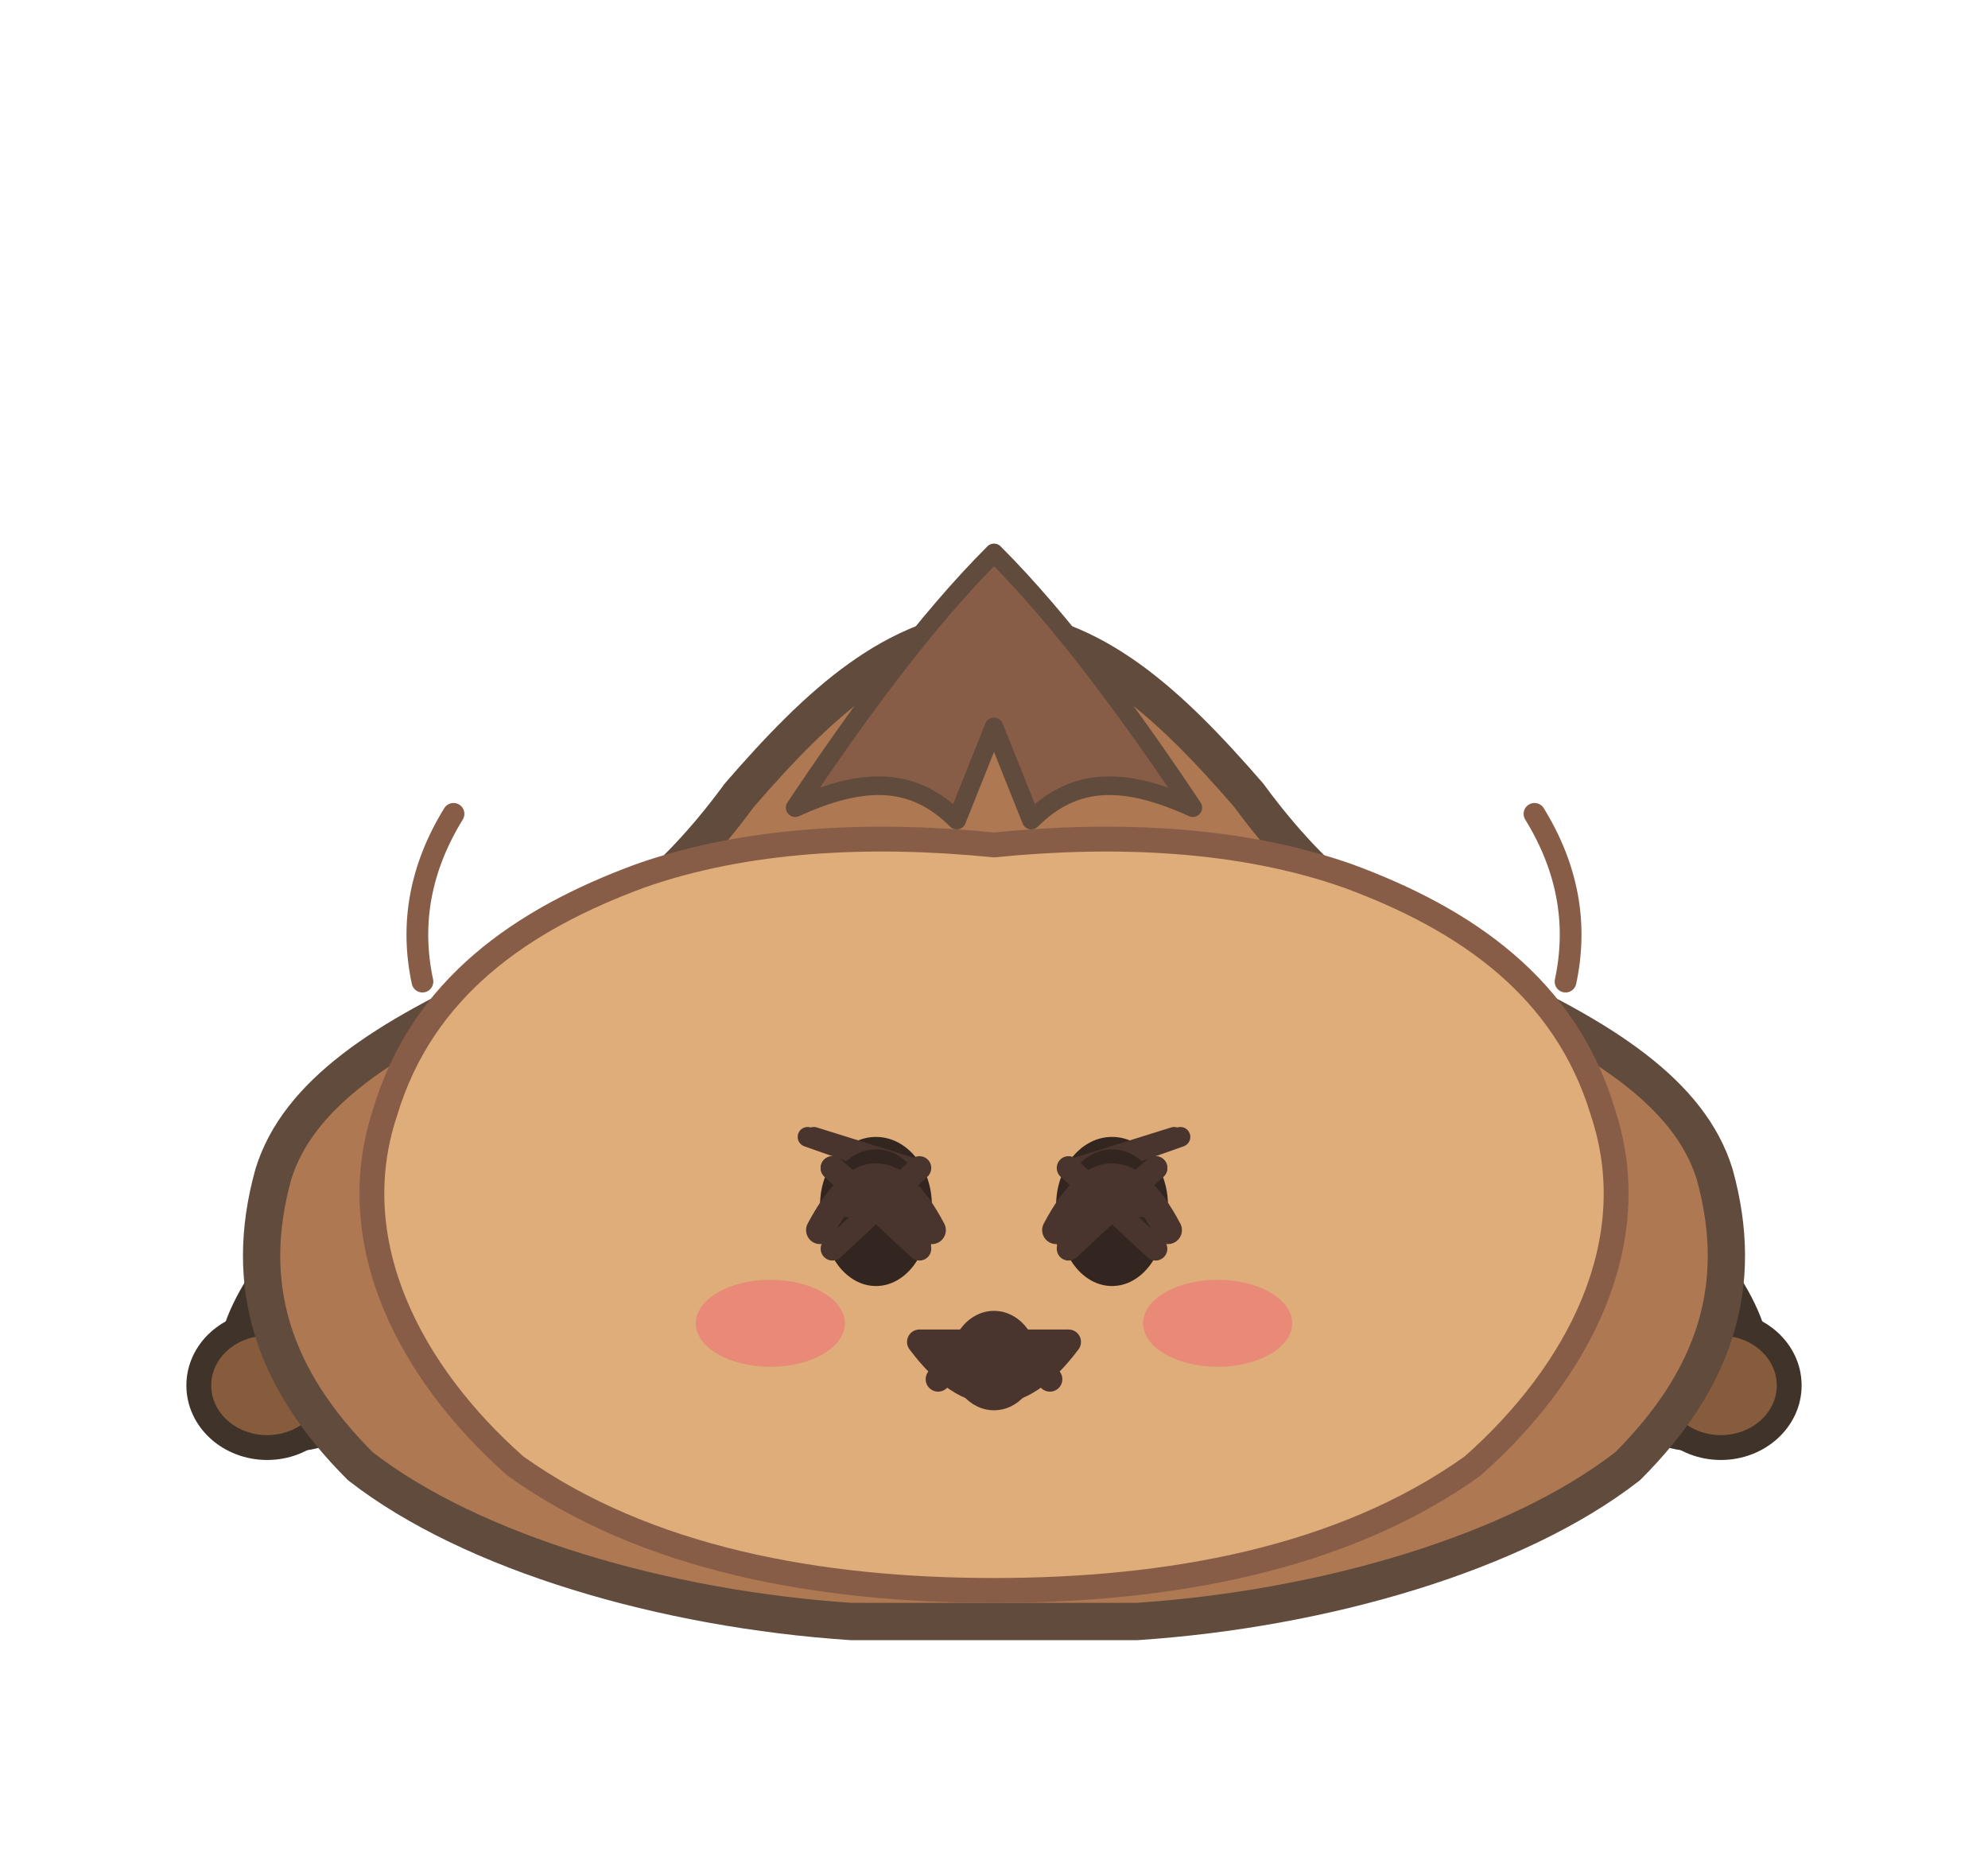
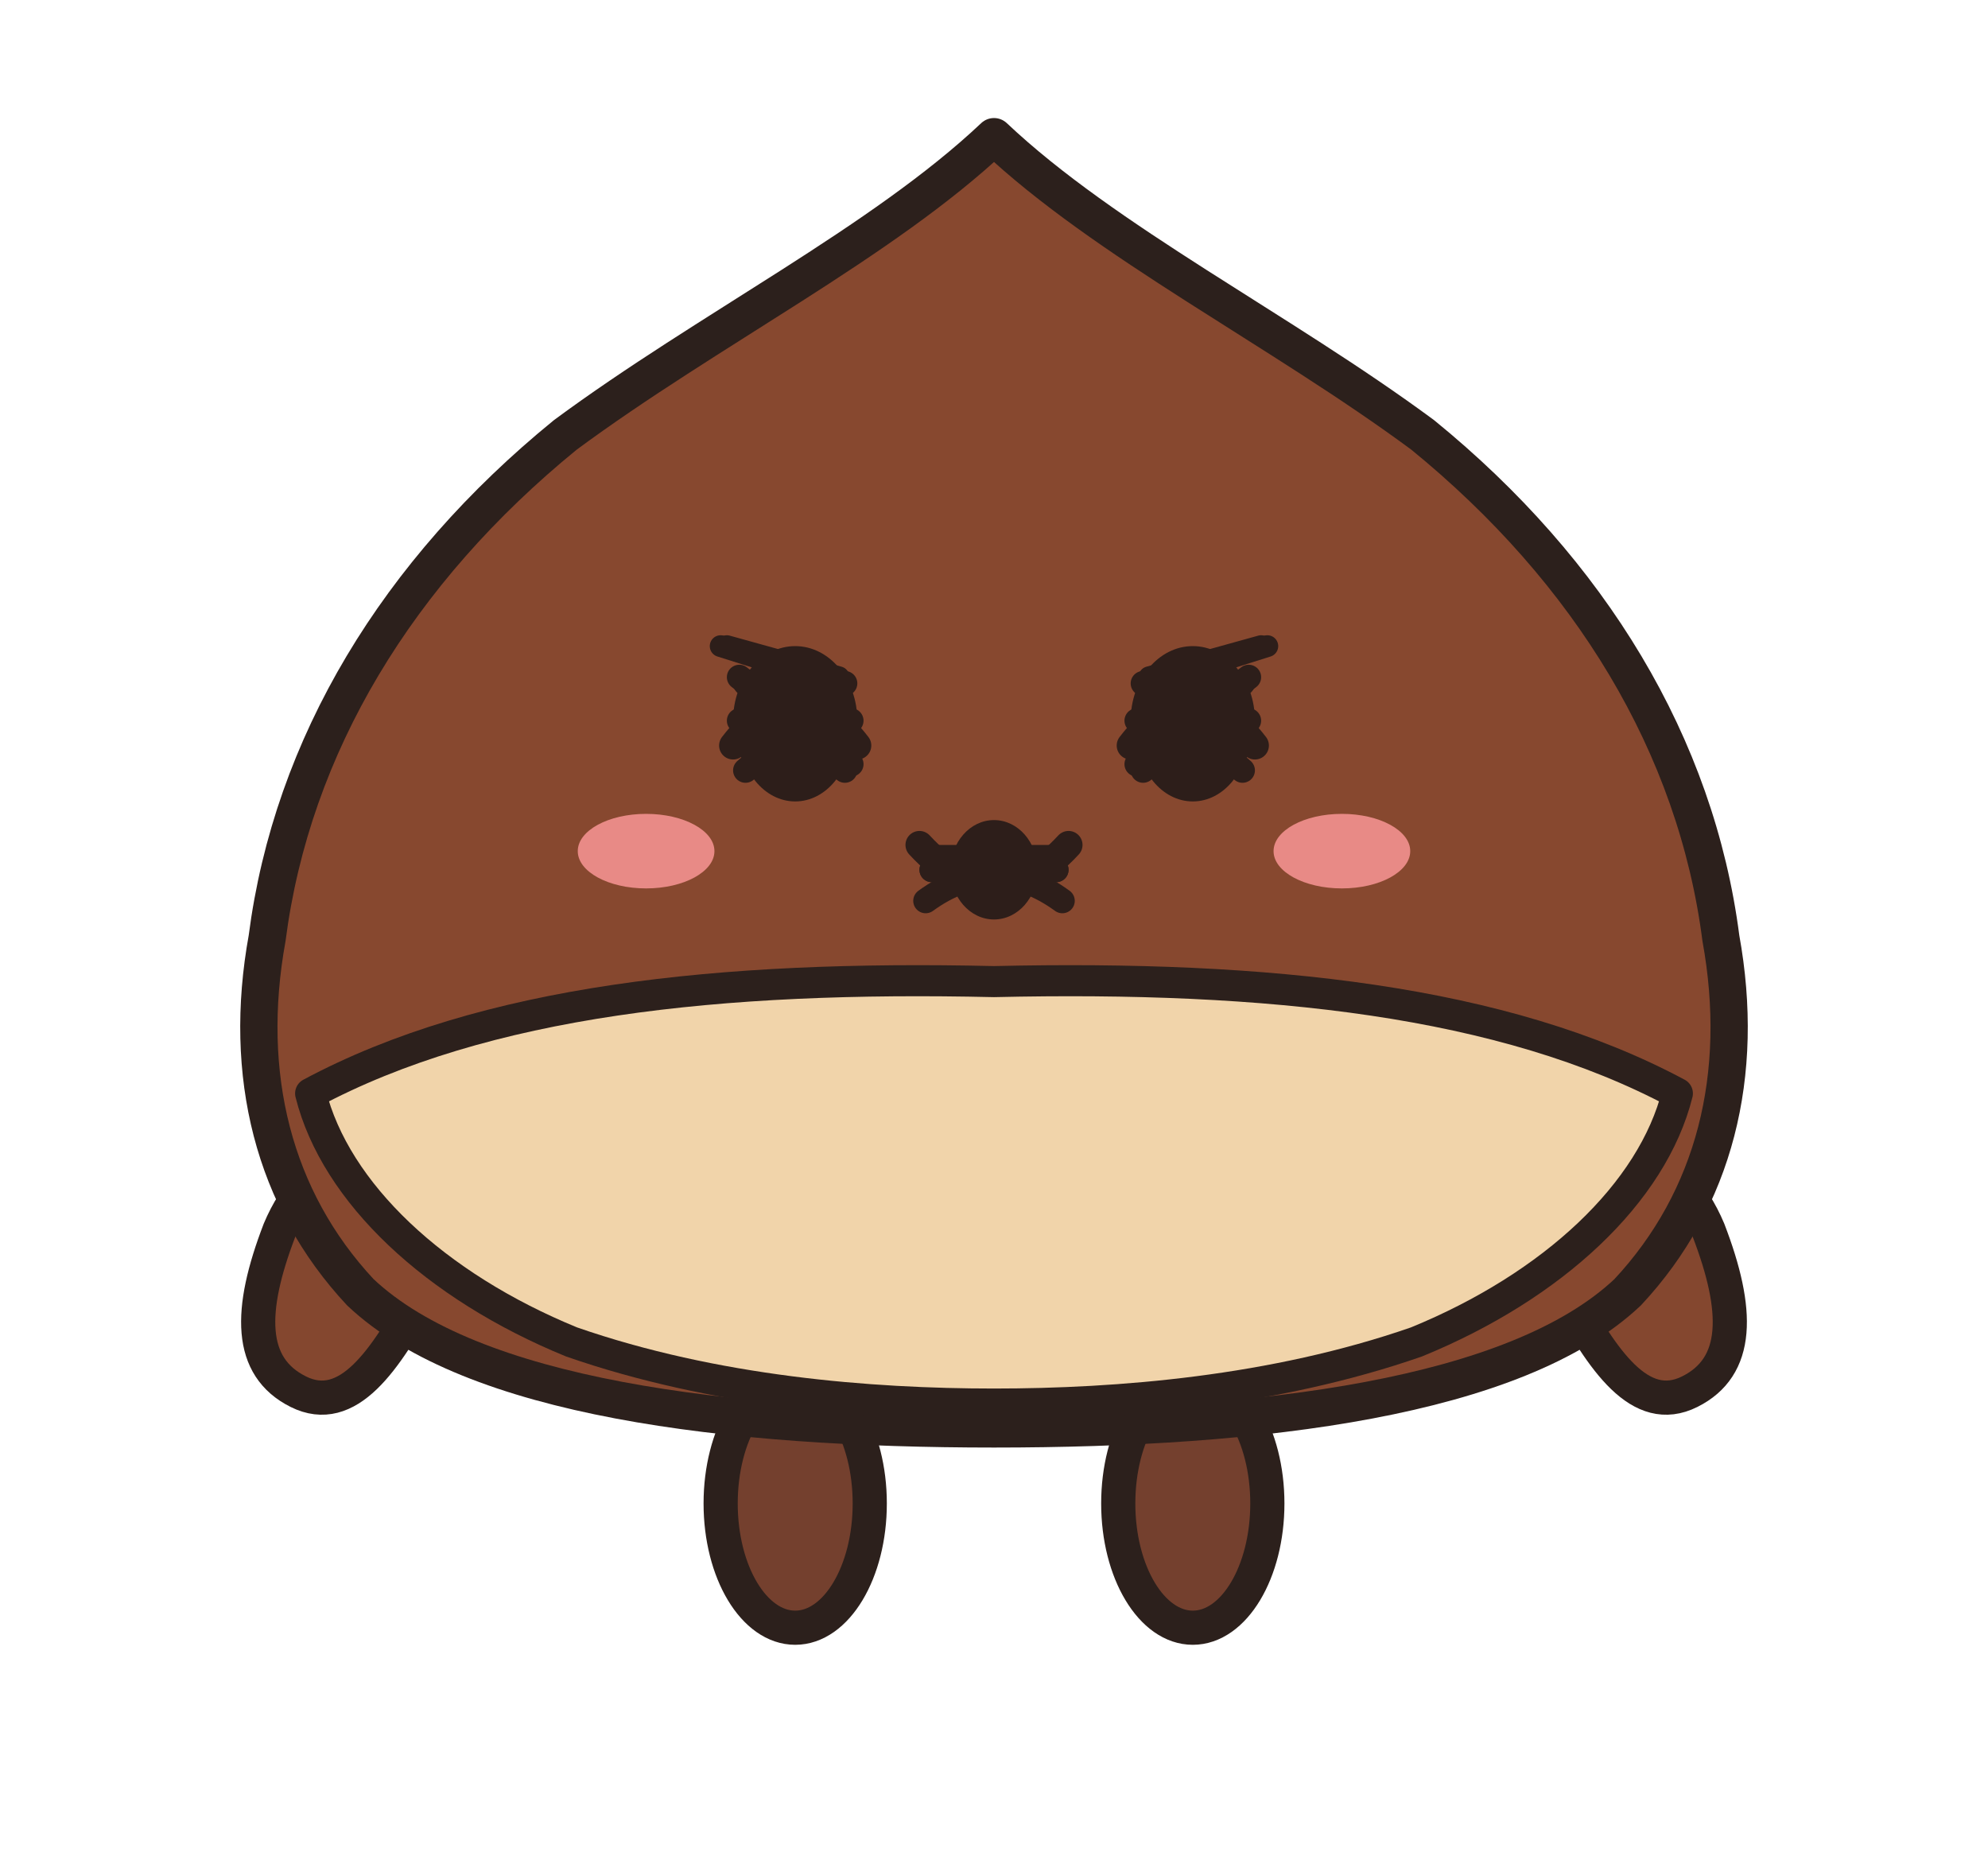
<svg xmlns="http://www.w3.org/2000/svg" width="320" height="300" viewBox="0 0 320 300">
  <g id="arm-left">
-     <path id="arm-left-outline" d="M95 190 C78 179 61 185 49 198 C38 210 34 221 41 228 C48 235 57 229 66 219 C76 208 85 205 98 208 Z" fill="#69472f" stroke="#403329" stroke-width="5" stroke-linejoin="round" />
-     <path id="arm-left-light" d="M89 195 C74 188 62 194 52 205 C48 210 45 216 44 220 C53 222 62 213 70 205 C77 199 84 197 91 200 Z" fill="#aa7950" />
-     <ellipse id="arm-left-fist" cx="43" cy="223" rx="11" ry="10" fill="#875c3c" stroke="#403329" stroke-width="4" />
+     <path id="arm-left-outline" d="M79 179 C63 178 50 186 45 198 C40 211 40 220 48 224 C56 228 62 219 68 208 L88 195 Z" fill="#84472f" stroke="#2c201c" stroke-width="5.5" stroke-linejoin="round" />
  </g>
  <g id="arm-right">
-     <path id="arm-right-outline" d="M225 190 C242 179 259 185 271 198 C282 210 286 221 279 228 C272 235 263 229 254 219 C244 208 235 205 222 208 Z" fill="#69472f" stroke="#403329" stroke-width="5" stroke-linejoin="round" />
-     <path id="arm-right-light" d="M231 195 C246 188 258 194 268 205 C272 210 275 216 276 220 C267 222 258 213 250 205 C243 199 236 197 229 200 Z" fill="#aa7950" />
-     <ellipse id="arm-right-fist" cx="277" cy="223" rx="11" ry="10" fill="#875c3c" stroke="#403329" stroke-width="4" />
+     <path id="arm-right-outline" d="M241 179 C257 178 270 186 275 198 C280 211 280 220 272 224 C264 228 258 219 252 208 L232 195 Z" fill="#84472f" stroke="#2c201c" stroke-width="5.5" stroke-linejoin="round" />
  </g>
  <g id="body">
-     <path id="chestnut-shell" d="M160 101 C144 102 132 113 119 128 C108 143 97 151 82 158 C62 167 48 176 44 189 C39 207 44 222 58 236 C76 250 107 259 137 261 L183 261 C213 259 244 250 262 236 C276 222 281 207 276 189 C272 176 258 167 238 158 C223 151 212 143 201 128 C188 113 176 102 160 101 Z" fill="#ae7853" stroke="#614b3c" stroke-width="6" stroke-linejoin="round" />
-     <path id="chestnut-crown" d="M128 130 C138 115 149 100 160 89 C171 100 182 115 192 130 C181 125 173 125 166 132 L160 117 L154 132 C147 125 139 125 128 130 Z" fill="#885d47" stroke="#614b3c" stroke-width="3" stroke-linejoin="round" />
-     <path id="nut-underside" d="M62 179 C68 159 84 148 103 141 C120 135 140 134 160 136 C180 134 200 135 217 141 C236 148 252 159 258 179 C265 200 254 221 237 236 C216 251 188 256 160 256 C132 256 104 251 83 236 C66 221 55 200 62 179 Z" fill="#dfad79" stroke="#885d47" stroke-width="4" stroke-linejoin="round" />
-     <path id="shell-grain-left" d="M73 131 Q65 144 68 158" fill="none" stroke="#885d47" stroke-width="3.5" stroke-linecap="round" />
-     <path id="shell-grain-right" d="M247 131 Q255 144 252 158" fill="none" stroke="#885d47" stroke-width="3.5" stroke-linecap="round" />
+     <ellipse id="foot-left" cx="128" cy="242" rx="12" ry="20" fill="#74402e" stroke="#2c201c" stroke-width="5.5" />
+     <ellipse id="foot-right" cx="192" cy="242" rx="12" ry="20" fill="#74402e" stroke="#2c201c" stroke-width="5.5" />
+     <path id="chestnut-shell" d="M160 22 C142 39 114 53 91 70 C64 92 47 120 43 151 C39 173 44 193 58 208 C76 225 117 230 160 230 C203 230 244 225 262 208 C276 193 281 173 277 151 C273 120 256 92 229 70 C206 53 178 39 160 22 Z" fill="#87482f" stroke="#2c201c" stroke-width="6" stroke-linejoin="round" />
+     <path id="nut-underside" d="M50 176 C78 161 116 157 160 158 C204 157 242 161 270 176 C266 192 250 207 228 216 C205 224 180 226 160 226 C140 226 115 224 92 216 C70 207 54 192 50 176 Z" fill="#f1d4aa" stroke="#2c201c" stroke-width="5" stroke-linejoin="round" />
    <g id="face-neutral">
-       <ellipse id="neutral-cheek-left" cx="124" cy="213" rx="11" ry="6" fill="#e98977" />
-       <ellipse id="neutral-cheek-right" cx="196" cy="213" rx="11" ry="6" fill="#e98977" />
-       <ellipse id="neutral-eye-left" cx="141" cy="194" rx="9" ry="11" fill="#33251f" />
-       <ellipse id="neutral-eye-right" cx="179" cy="194" rx="9" ry="11" fill="#33251f" />
-       <circle id="neutral-eye-glint-left" cx="139" cy="191" r="2.3" fill="#fff3db" />
-       <circle id="neutral-eye-glint-right" cx="177" cy="191" r="2.3" fill="#fff3db" />
-       <path id="neutral-mouth" d="M148 216 Q160 232 172 216" fill="none" stroke="#49352d" stroke-width="4" stroke-linecap="round" />
+       <ellipse id="neutral-cheek-left" cx="104" cy="137" rx="10" ry="5.5" fill="#e88a86" />
+       <ellipse id="neutral-cheek-right" cx="216" cy="137" rx="10" ry="5.5" fill="#e88a86" />
+       <ellipse id="neutral-eye-left" cx="128" cy="116" rx="10" ry="12" fill="#2d1e1a" />
+       <ellipse id="neutral-eye-right" cx="192" cy="116" rx="10" ry="12" fill="#2d1e1a" />
+       <path id="neutral-mouth" d="M148 136 Q160 149 172 136" fill="none" stroke="#2d1e1a" stroke-width="4.5" stroke-linecap="round" />
    </g>
    <g id="face-focused">
-       <path id="focused-brow-left" d="M131 183 L147 188 M173 188 L189 183" fill="none" stroke="#49352d" stroke-width="3.2" stroke-linecap="round" />
-       <ellipse id="focused-eye-left" cx="141" cy="196" rx="7.5" ry="10" fill="#33251f" />
-       <ellipse id="focused-eye-right" cx="179" cy="196" rx="7.5" ry="10" fill="#33251f" />
-       <path id="focused-mouth" d="M152 219 L168 219" fill="none" stroke="#49352d" stroke-width="3.5" stroke-linecap="round" />
+       <path id="focused-brow-left" d="M117 104 L135 109 M185 109 L203 104" fill="none" stroke="#2d1e1a" stroke-width="3.5" stroke-linecap="round" />
+       <ellipse id="focused-eye-left" cx="128" cy="118" rx="8" ry="10" fill="#2d1e1a" />
+       <ellipse id="focused-eye-right" cx="192" cy="118" rx="8" ry="10" fill="#2d1e1a" />
+       <path id="focused-mouth" d="M150 140 L170 140" fill="none" stroke="#2d1e1a" stroke-width="4" stroke-linecap="round" />
    </g>
    <g id="face-attack">
-       <path id="attack-brow-left" d="M130 183 L147 189 M173 189 L190 183" fill="none" stroke="#49352d" stroke-width="3.2" stroke-linecap="round" />
-       <ellipse id="attack-eye-left" cx="141" cy="196" rx="8.5" ry="11" fill="#33251f" />
-       <ellipse id="attack-eye-right" cx="179" cy="196" rx="8.5" ry="11" fill="#33251f" />
-       <ellipse id="attack-mouth" cx="160" cy="219" rx="7" ry="8" fill="#49352d" />
+       <path id="attack-brow-left" d="M116 104 L135 110 M185 110 L204 104" fill="none" stroke="#2d1e1a" stroke-width="3.5" stroke-linecap="round" />
+       <ellipse id="attack-eye-left" cx="128" cy="118" rx="9" ry="11" fill="#2d1e1a" />
+       <ellipse id="attack-eye-right" cx="192" cy="118" rx="9" ry="11" fill="#2d1e1a" />
+       <ellipse id="attack-mouth" cx="160" cy="140" rx="7" ry="8" fill="#2d1e1a" />
    </g>
    <g id="face-hurt">
-       <path id="hurt-eye-left" d="M134 194 L148 194 M134 188 L148 200" fill="none" stroke="#49352d" stroke-width="3.8" stroke-linecap="round" />
-       <path id="hurt-eye-right" d="M172 194 L186 194 M172 200 L186 188" fill="none" stroke="#49352d" stroke-width="3.8" stroke-linecap="round" />
-       <path id="hurt-mouth" d="M151 222 Q160 214 169 222" fill="none" stroke="#49352d" stroke-width="4" stroke-linecap="round" />
+       <path id="hurt-eye-left" d="M119 116 L137 116 M119 109 L137 123" fill="none" stroke="#2d1e1a" stroke-width="4" stroke-linecap="round" />
+       <path id="hurt-eye-right" d="M183 116 L201 116 M183 123 L201 109" fill="none" stroke="#2d1e1a" stroke-width="4" stroke-linecap="round" />
+       <path id="hurt-mouth" d="M149 145 Q160 137 171 145" fill="none" stroke="#2d1e1a" stroke-width="4" stroke-linecap="round" />
+     </g>
+     <g id="face-dead">
+       <path id="dead-eye-left" d="M120 110 L136 124 M136 110 L120 124" fill="none" stroke="#2d1e1a" stroke-width="4" stroke-linecap="round" />
+       <path id="dead-eye-right" d="M184 110 L200 124 M200 110 L184 124" fill="none" stroke="#2d1e1a" stroke-width="4" stroke-linecap="round" />
+       <path id="dead-mouth" d="M150 140 L170 140" fill="none" stroke="#2d1e1a" stroke-width="4" stroke-linecap="round" />
    </g>
    <g id="face-happy">
-       <ellipse id="happy-cheek-left" cx="124" cy="213" rx="12" ry="7" fill="#e98977" />
-       <ellipse id="happy-cheek-right" cx="196" cy="213" rx="12" ry="7" fill="#e98977" />
-       <path id="happy-eyes" d="M132 198 Q141 181 150 198 M170 198 Q179 181 188 198" fill="none" stroke="#49352d" stroke-width="4.5" stroke-linecap="round" />
-       <path id="happy-mouth" d="M148 214 Q160 238 172 214 Z" fill="#49352d" />
-     </g>
-     <g id="face-dead">
-       <path id="dead-eye-left" d="M134 188 L148 201 M148 188 L134 201" fill="none" stroke="#49352d" stroke-width="3.8" stroke-linecap="round" />
-       <path id="dead-eye-right" d="M172 188 L186 201 M186 188 L172 201" fill="none" stroke="#49352d" stroke-width="3.8" stroke-linecap="round" />
-       <path id="dead-mouth" d="M152 219 L168 219" fill="none" stroke="#49352d" stroke-width="4" stroke-linecap="round" />
+       <ellipse id="happy-cheek-left" cx="104" cy="137" rx="11" ry="6" fill="#e88a86" />
+       <ellipse id="happy-cheek-right" cx="216" cy="137" rx="11" ry="6" fill="#e88a86" />
+       <path id="happy-eyes" d="M118 120 Q128 107 138 120 M182 120 Q192 107 202 120" fill="none" stroke="#2d1e1a" stroke-width="4.5" stroke-linecap="round" />
+       <path id="happy-mouth" d="M147 136 Q160 153 173 136 Z" fill="#2d1e1a" />
    </g>
  </g>
</svg>
